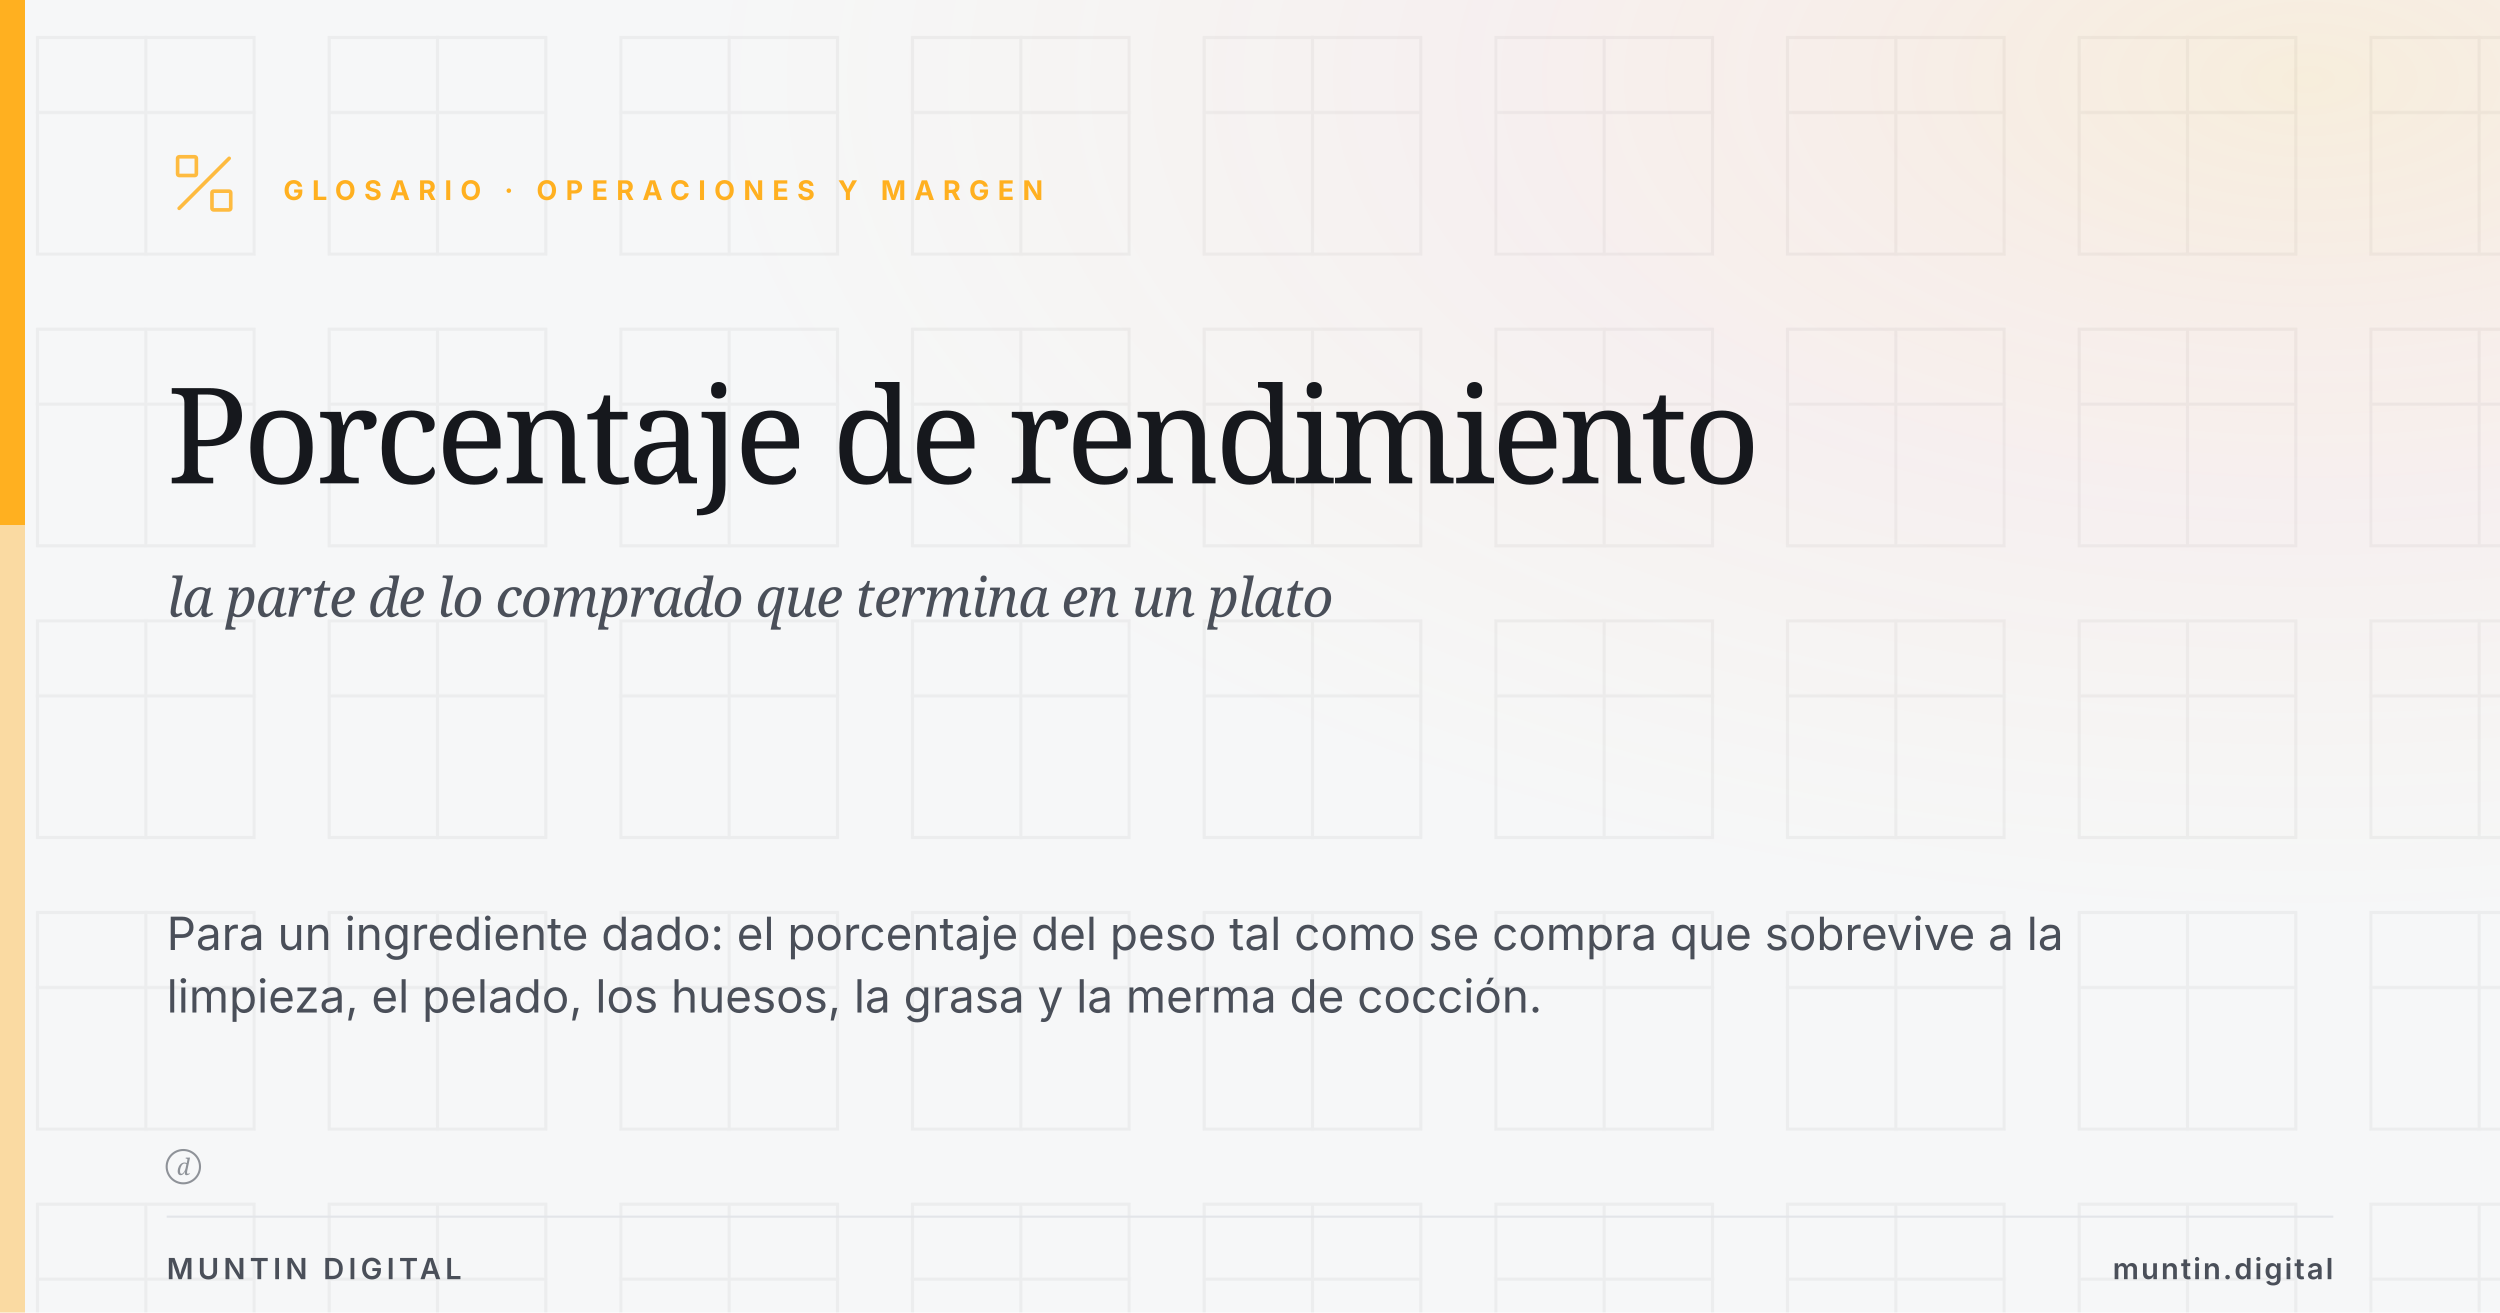
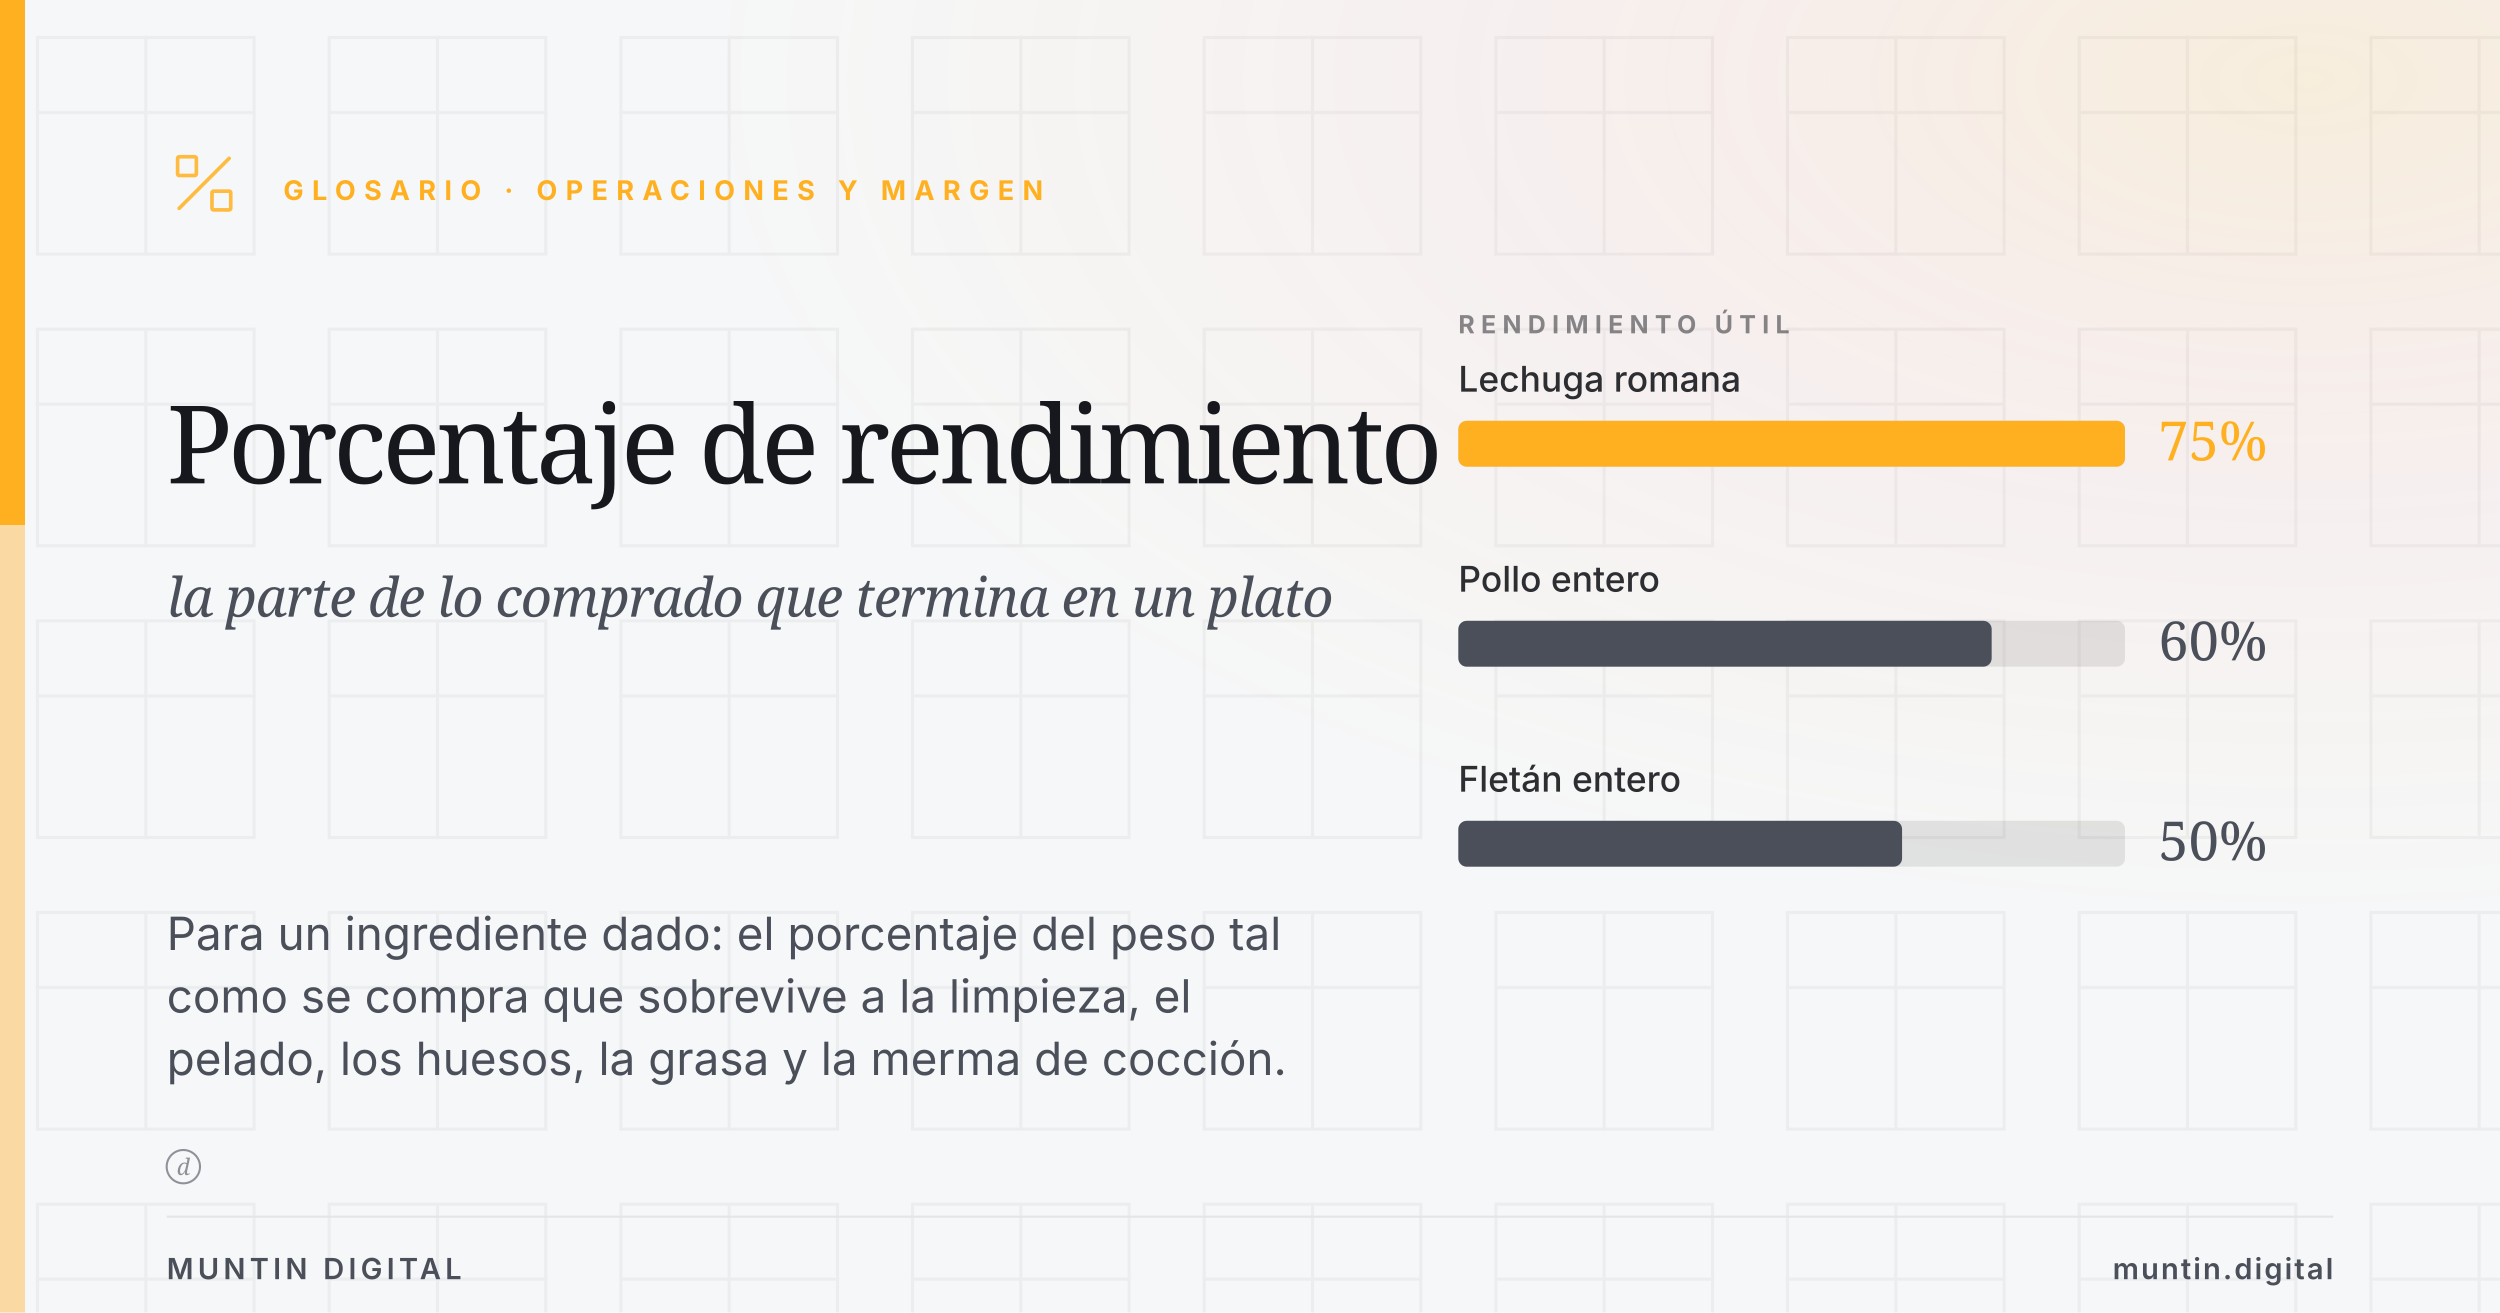
<svg xmlns="http://www.w3.org/2000/svg" viewBox="0 0 1200 630" width="1200" height="630">
  <rect width="1200" height="630" fill="#F6F7F8" />
  <defs>
    <pattern id="muntinField" x="0" y="0" width="140" height="140" patternUnits="userSpaceOnUse">
      <g transform="translate(18, 18)" fill="none" stroke="#16181D" stroke-width="1.5" stroke-linecap="square" stroke-linejoin="miter">
        <rect x="0" y="0" width="104" height="104" />
        <line x1="52" y1="0" x2="52" y2="104" />
        <line x1="0" y1="36" x2="104" y2="36" />
      </g>
    </pattern>
  </defs>
  <rect width="1200" height="630" fill="url(#muntinField)" opacity="0.045" />
  <defs>
    <radialGradient id="ghWarmSoft" cx="92%" cy="6%" r="64%">
      <stop offset="0%" stop-color="#FFB020" stop-opacity="0.13" />
      <stop offset="52%" stop-color="#FF6B5C" stop-opacity="0.05" />
      <stop offset="100%" stop-color="#FFB020" stop-opacity="0" />
    </radialGradient>
  </defs>
  <rect width="1200" height="630" fill="url(#ghWarmSoft)" />
  <rect x="0" y="0" width="12" height="252" fill="#FFB020" />
  <rect x="0" y="252" width="12" height="378" fill="#FFB020" opacity="0.4" />
  <g transform="translate(80, 70) scale(1.5)" fill="none" stroke="#FFB020" stroke-width="1.167" stroke-linecap="round" stroke-linejoin="round" color="#FFB020" opacity="0.85">
    <rect x="3.5" y="3.5" width="6" height="6" rx="0.5" />
    <rect x="14.5" y="14.5" width="6" height="6" rx="0.5" />
    <line x1="20" y1="4" x2="4" y2="20" />
  </g>
  <text x="136" y="96" font-family="Inter, Arial, sans-serif" font-size="13" font-weight="700" letter-spacing="4" fill="#FFB020">GLOSARIO · OPERACIONES Y MARGEN</text>
-   <text x="80" y="232" font-family="Fraunces, Georgia, serif" font-size="64" font-weight="500" letter-spacing="-2" fill="#16181D">Porcentaje de rendimiento</text>
+   <text x="80" y="232" font-family="Fraunces, Georgia, serif" font-size="52" font-weight="500" letter-spacing="-2" fill="#16181D">Porcentaje de rendimiento</text>
  <text x="80" y="296" font-family="Fraunces, Georgia, serif" font-style="italic" font-size="26" font-weight="400" letter-spacing="-0.5" fill="#4A4F59">la parte de lo comprado que termina en un plato</text>
  <text x="80" y="456" font-family="Inter, Arial, sans-serif" font-size="22" font-weight="400" fill="#4A4F59">
-     <tspan x="80" dy="0">Para un ingrediente dado: el porcentaje del peso tal como se compra que sobrevive a la</tspan>
-     <tspan x="80" dy="30">limpieza, el pelado, los huesos, la grasa y la merma de cocción.</tspan>
+     <tspan x="80" dy="0">Para un ingrediente dado: el porcentaje del peso tal</tspan>
+     <tspan x="80" dy="30">como se compra que sobrevive a la limpieza, el</tspan>
+     <tspan x="80" dy="30">pelado, los huesos, la grasa y la merma de cocción.</tspan>
  </text>
+   <text x="700" y="160" font-family="Inter, Arial, sans-serif" font-size="12" font-weight="700" letter-spacing="3" fill="#16181D" opacity="0.5">RENDIMIENTO ÚTIL</text>
+   <text x="700" y="188" font-family="Inter, Arial, sans-serif" font-size="17" font-weight="500" fill="#16181D" opacity="0.9">Lechuga romana</text>
+   <rect x="700" y="202" width="320" height="22" rx="4" fill="rgba(22,24,29,0.10)" />
+   <rect x="700" y="202" width="320" height="22" rx="4" fill="#FFB020" />
+   <text x="1036" y="221" font-family="Fraunces, Georgia, serif" font-size="26" font-weight="500" fill="#FFB020">75%</text>
+   <text x="700" y="284" font-family="Inter, Arial, sans-serif" font-size="17" font-weight="500" fill="#16181D" opacity="0.9">Pollo entero</text>
+   <rect x="700" y="298" width="320" height="22" rx="4" fill="rgba(22,24,29,0.10)" />
+   <rect x="700" y="298" width="256" height="22" rx="4" fill="#4A4F59" />
+   <text x="1036" y="317" font-family="Fraunces, Georgia, serif" font-size="26" font-weight="500" fill="#4A4F59">60%</text>
+   <text x="700" y="380" font-family="Inter, Arial, sans-serif" font-size="17" font-weight="500" fill="#16181D" opacity="0.9">Fletán entero</text>
+   <rect x="700" y="394" width="320" height="22" rx="4" fill="rgba(22,24,29,0.10)" />
+   <rect x="700" y="394" width="213" height="22" rx="4" fill="#4A4F59" />
+   <text x="1036" y="413" font-family="Fraunces, Georgia, serif" font-size="26" font-weight="500" fill="#4A4F59">50%</text>
  <g transform="translate(80, 552)" fill="#4A4F59" opacity="0.6">
    <circle cx="8" cy="8" r="8" fill="none" stroke="#4A4F59" stroke-width="1" />
    <text x="8" y="12" text-anchor="middle" font-family="Fraunces, Georgia, serif" font-style="italic" font-size="11" font-weight="500" fill="#4A4F59">d</text>
  </g>
  <line x1="80" y1="584" x2="1120" y2="584" stroke="#E3E5E9" stroke-width="1" />
  <text x="80" y="614" font-family="Inter, Arial, sans-serif" font-size="14" font-weight="600" letter-spacing="2" fill="#4A4F59">MUNTIN DIGITAL</text>
  <text x="1120" y="614" text-anchor="end" font-family="Inter, Arial, sans-serif" font-size="14" font-weight="600" letter-spacing="1" fill="#4A4F59">muntin.digital</text>
</svg>
